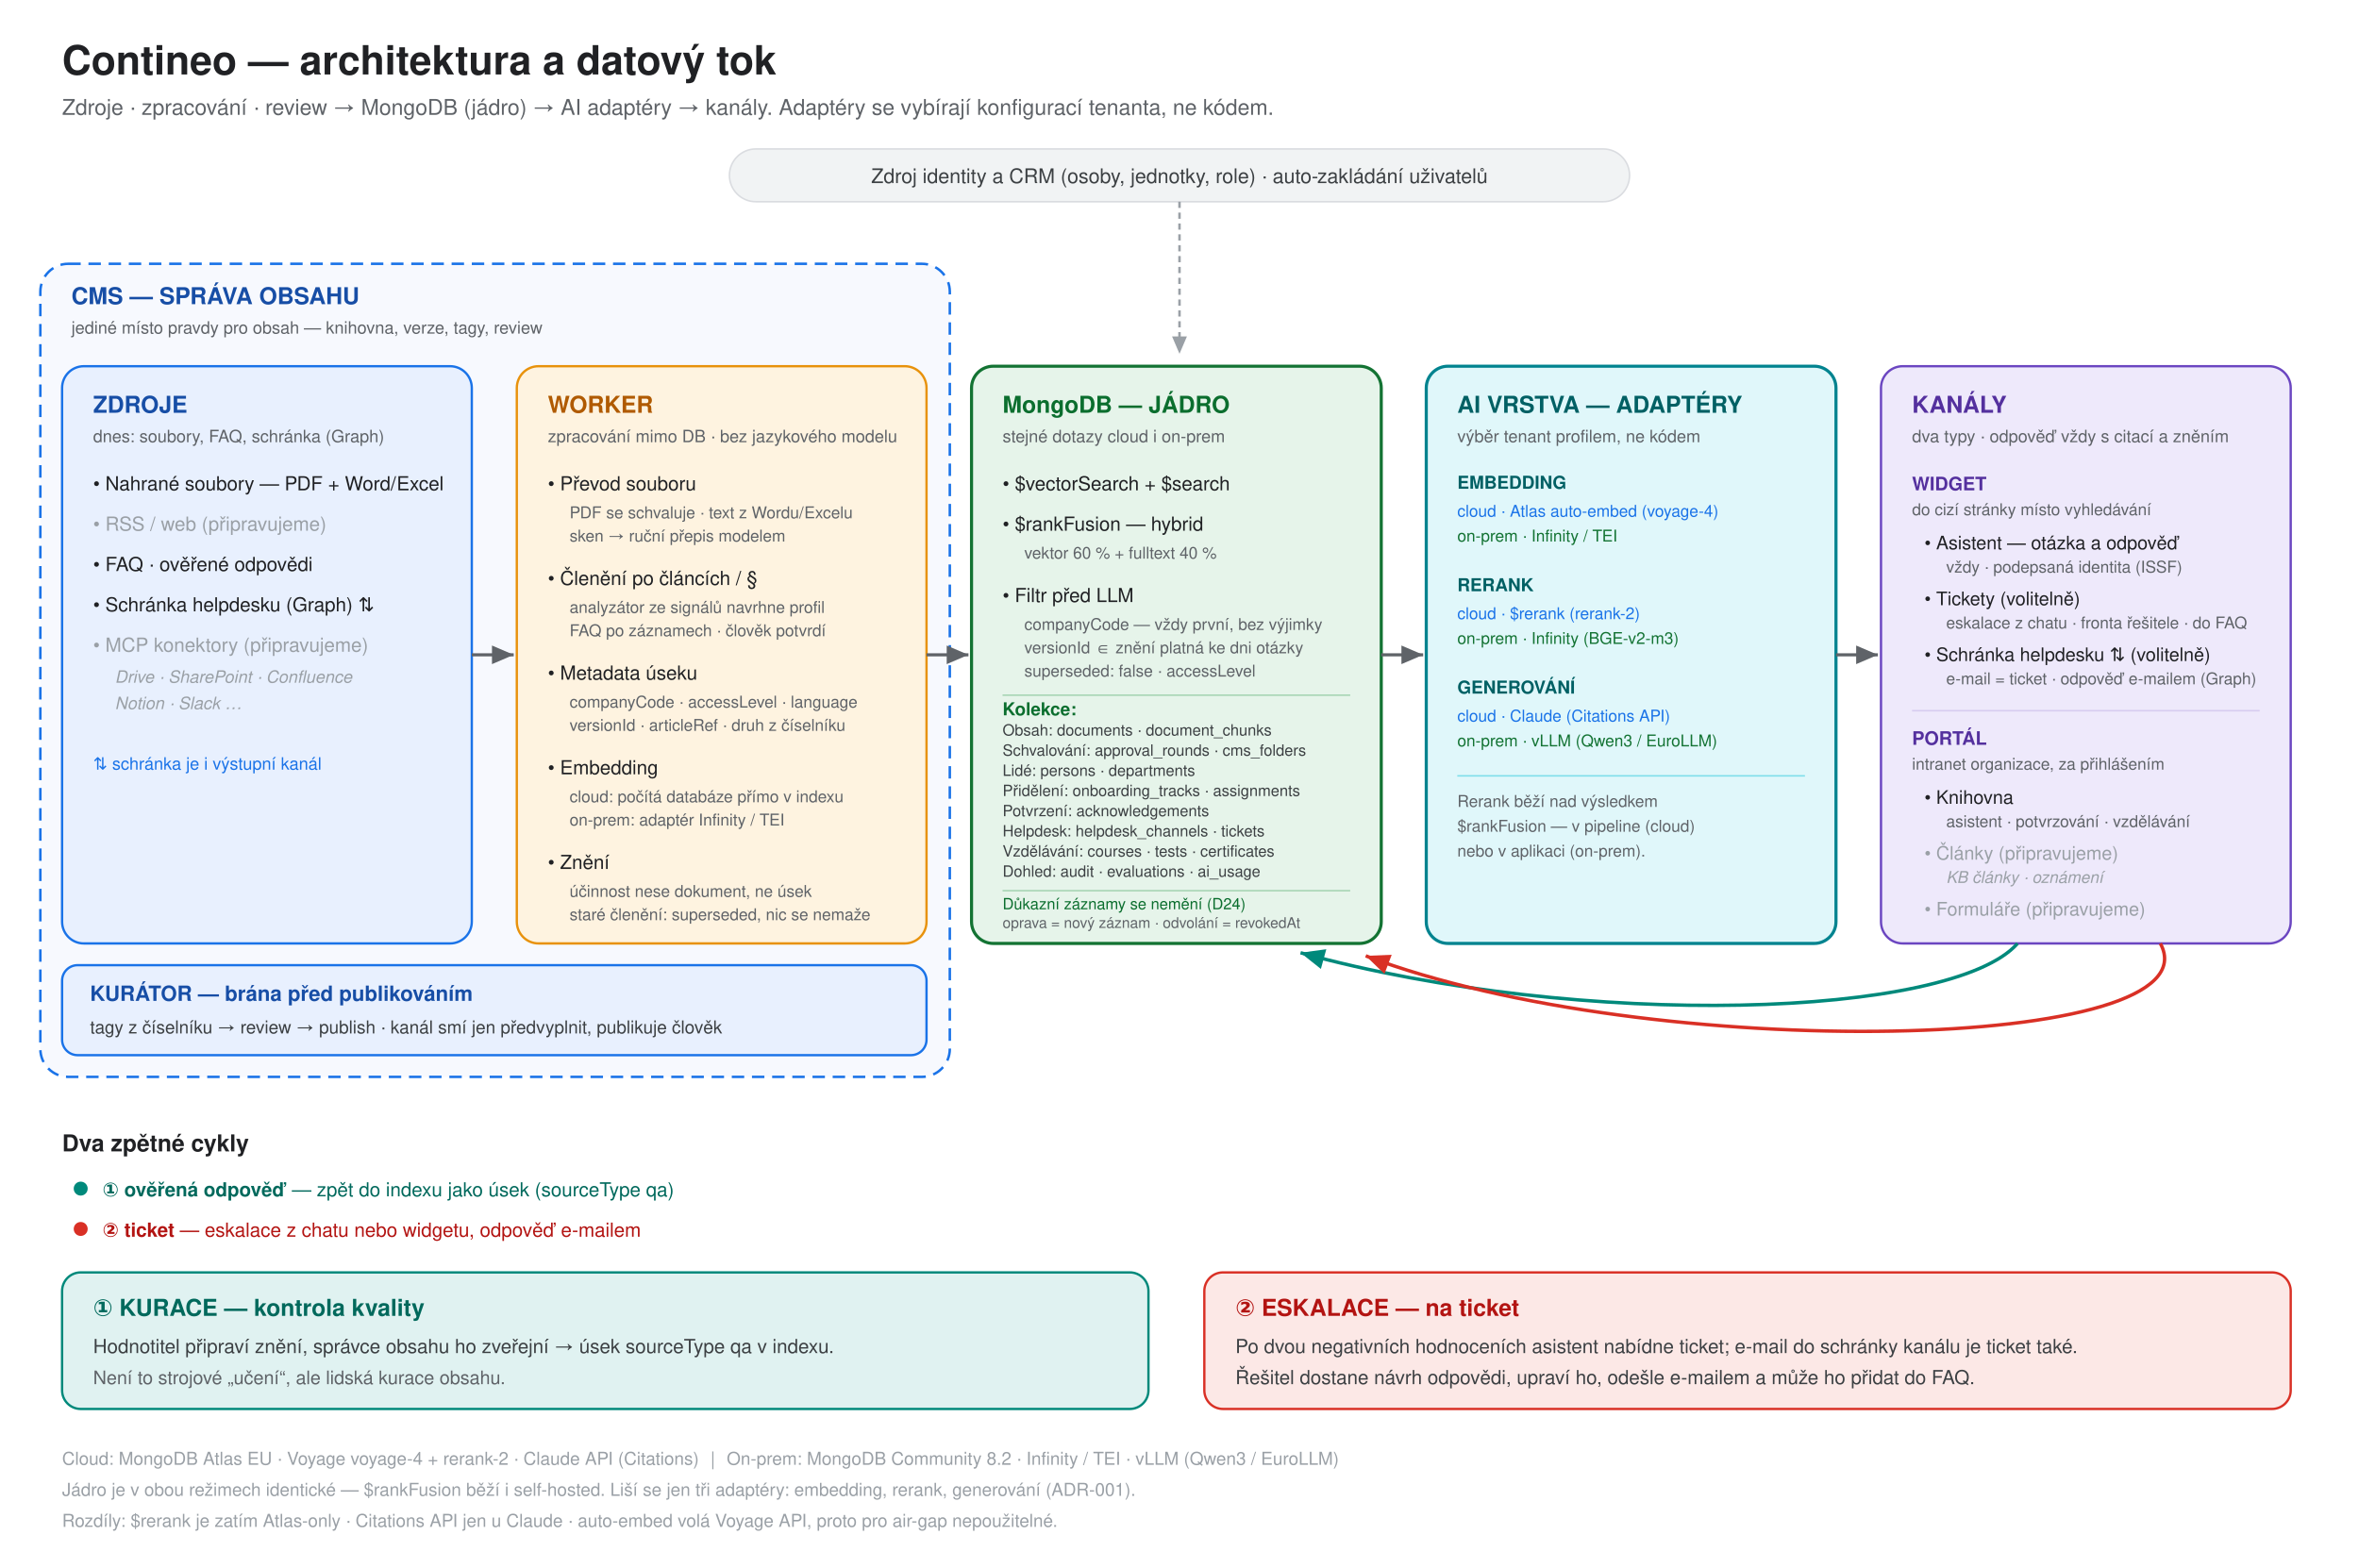
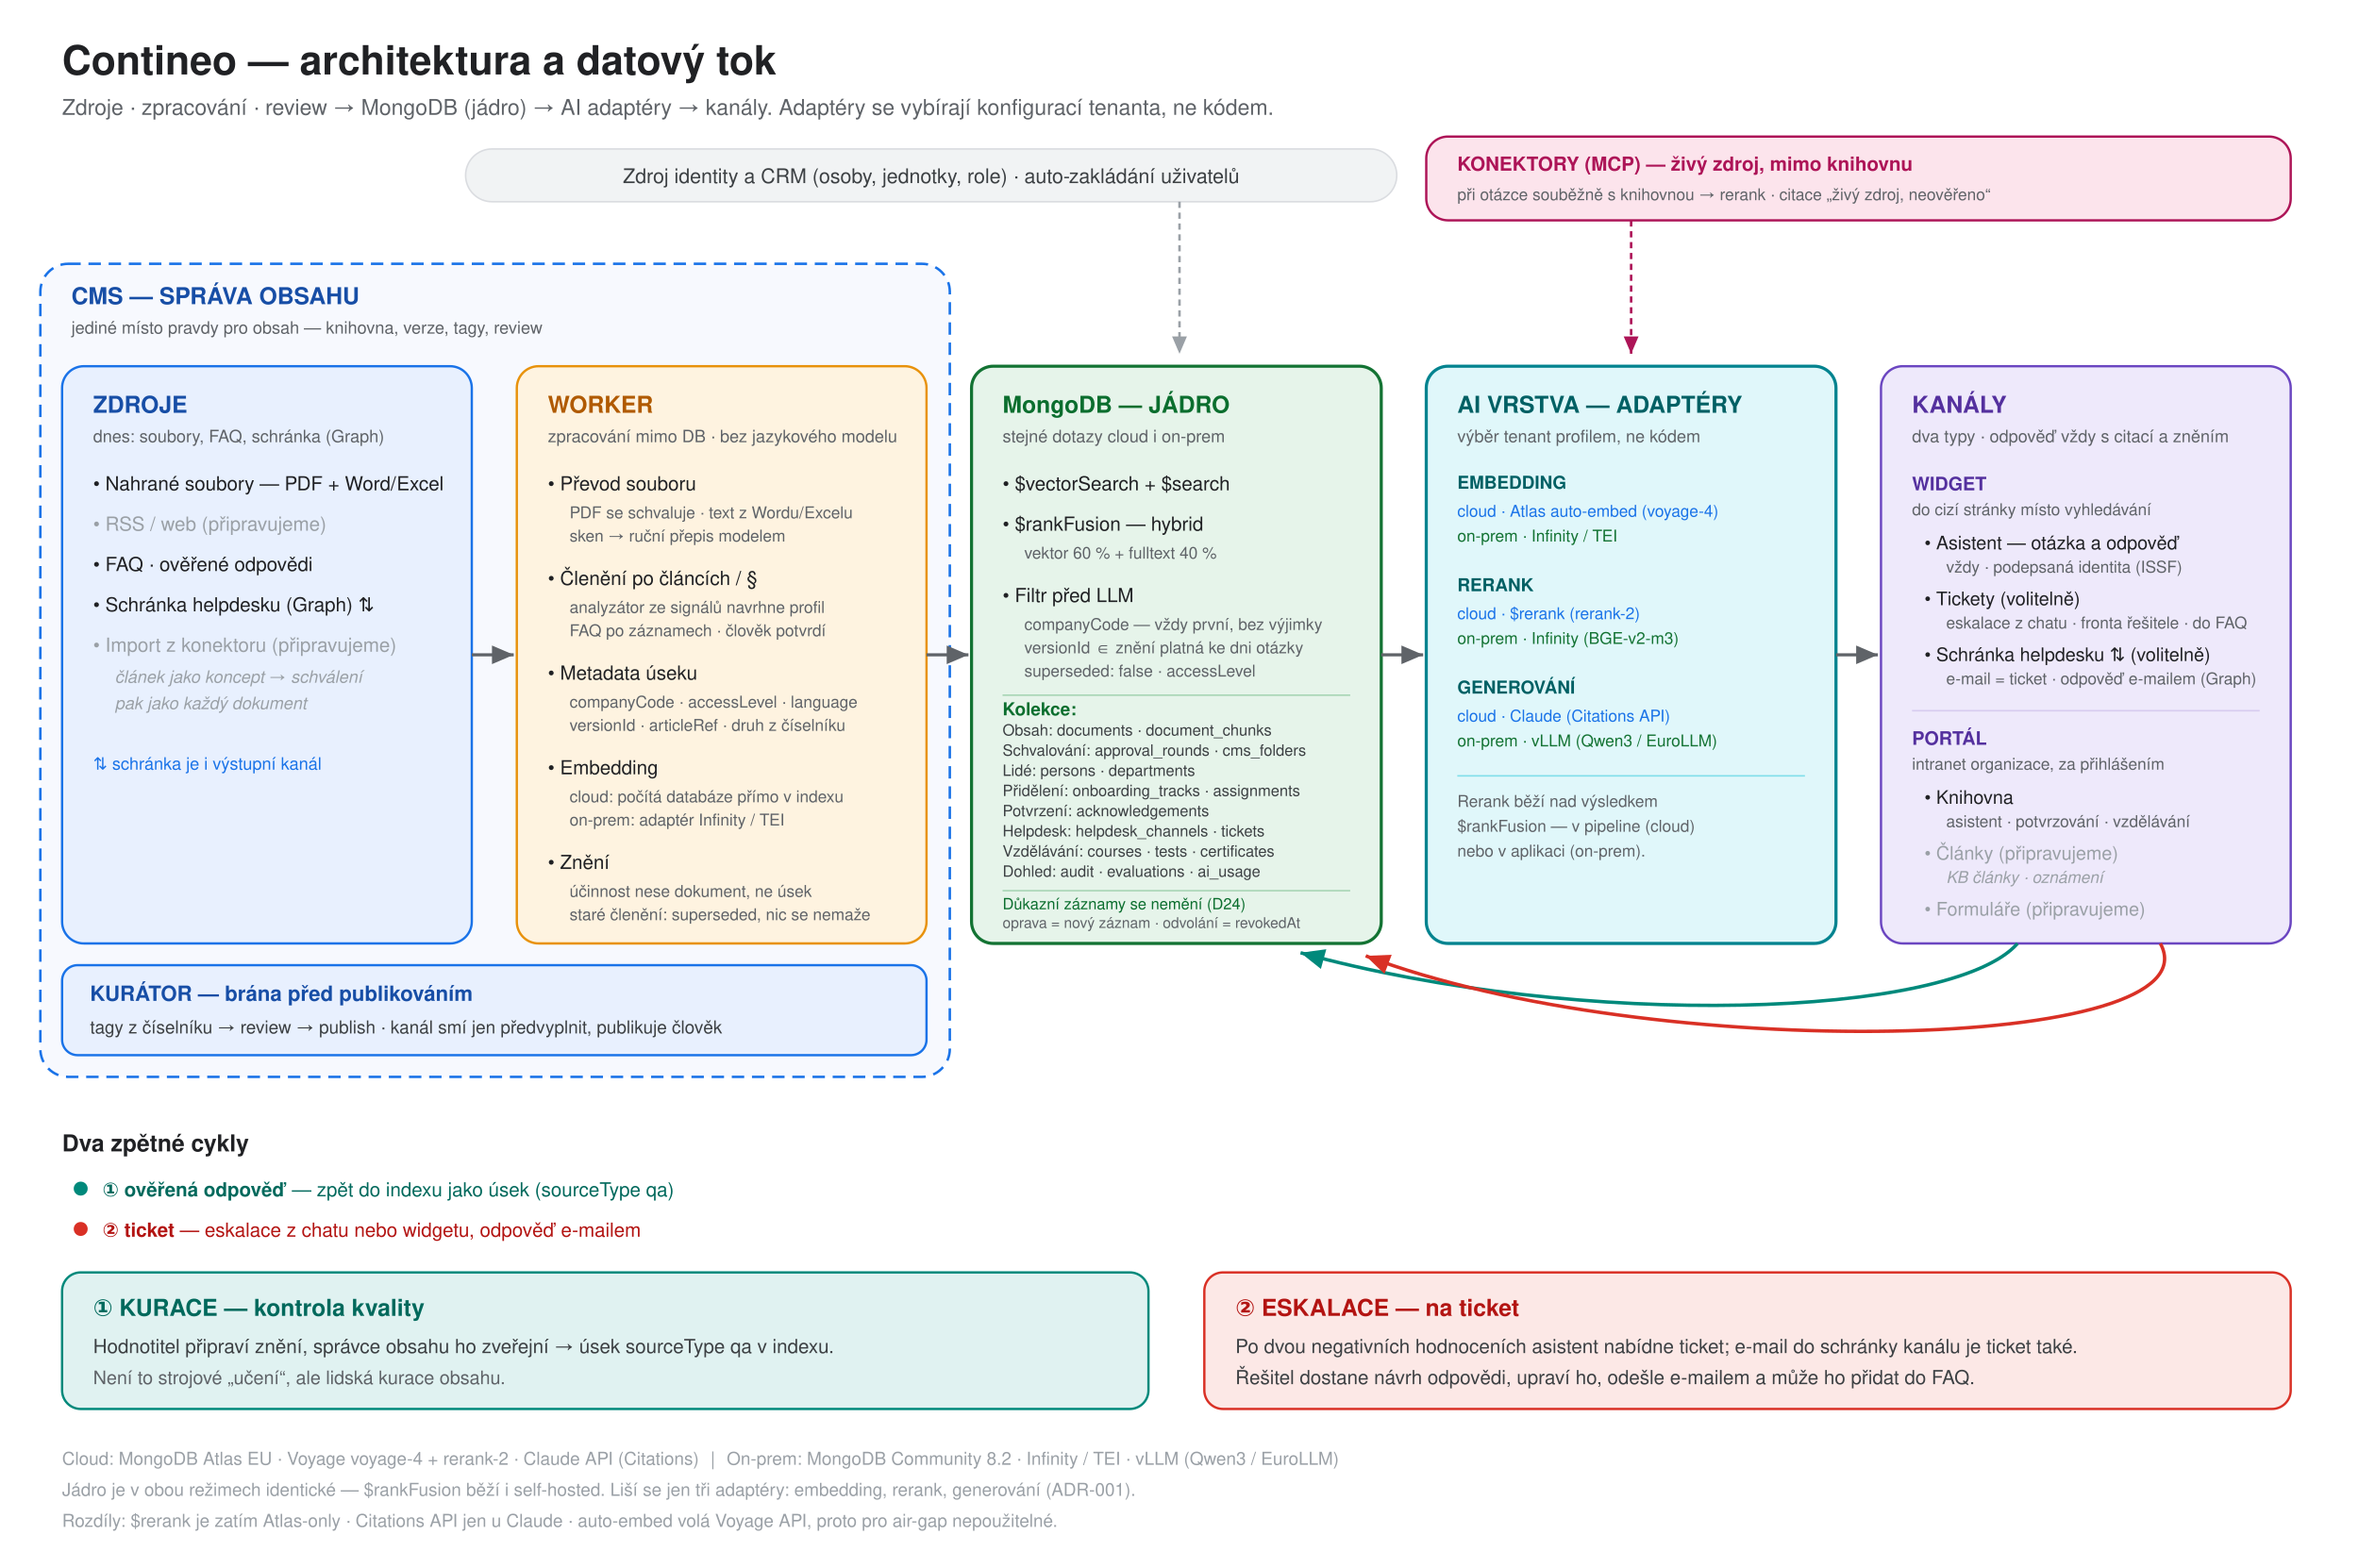
<svg xmlns="http://www.w3.org/2000/svg" viewBox="0 0 1520 1010" font-family="Helvetica Neue, Helvetica, Arial, sans-serif">
  <defs>
    <marker id="arrow" markerWidth="10" markerHeight="10" refX="7" refY="3" orient="auto" markerUnits="strokeWidth">
      <path d="M0,0 L7,3 L0,6 Z" fill="#5f6368" />
    </marker>
    <marker id="arrowTeal" markerWidth="10" markerHeight="10" refX="7" refY="3" orient="auto" markerUnits="strokeWidth">
      <path d="M0,0 L7,3 L0,6 Z" fill="#00897B" />
    </marker>
    <marker id="arrowRed" markerWidth="10" markerHeight="10" refX="7" refY="3" orient="auto" markerUnits="strokeWidth">
      <path d="M0,0 L7,3 L0,6 Z" fill="#D93025" />
    </marker>
    <marker id="arrowGray" markerWidth="10" markerHeight="10" refX="7" refY="3" orient="auto" markerUnits="strokeWidth">
      <path d="M0,0 L7,3 L0,6 Z" fill="#9aa0a6" />
    </marker>
+     <marker id="arrowPink" markerWidth="10" markerHeight="10" refX="7" refY="3" orient="auto" markerUnits="strokeWidth">
+       <path d="M0,0 L7,3 L0,6 Z" fill="#AD1457" />
+     </marker>
  </defs>
  <text x="40" y="48" font-size="26" font-weight="700" fill="#202124">Contineo — architektura a datový tok</text>
  <text x="40" y="74" font-size="14" fill="#5f6368">Zdroje · zpracování · review → MongoDB (jádro) → AI adaptéry → kanály. Adaptéry se vybírají konfigurací tenanta, ne kódem.</text>
-   <rect x="470" y="96" width="580" height="34" rx="17" fill="#F1F3F4" stroke="#dadce0" />
-   <text x="760" y="118" font-size="13" fill="#3c4043" text-anchor="middle">Zdroj identity a CRM (osoby, jednotky, role) · auto-zakládání uživatelů</text>
+   <rect x="300" y="96" width="600" height="34" rx="17" fill="#F1F3F4" stroke="#dadce0" />
+   <text x="600" y="118" font-size="13" fill="#3c4043" text-anchor="middle">Zdroj identity a CRM (osoby, jednotky, role) · auto-zakládání uživatelů</text>
  <path d="M760,130 L760,228" stroke="#9aa0a6" stroke-width="1.6" stroke-dasharray="4 3" marker-end="url(#arrowGray)" />
+   <rect x="919" y="88" width="557" height="54" rx="14" fill="#FCE4EC" stroke="#AD1457" stroke-width="1.5" />
+   <text x="939" y="110" font-size="12.5" font-weight="700" fill="#AD1457" textLength="293" lengthAdjust="spacingAndGlyphs">KONEKTORY (MCP) — živý zdroj, mimo knihovnu</text>
+   <text x="939" y="129" font-size="10.5" fill="#5f6368" textLength="348" lengthAdjust="spacingAndGlyphs">při otázce souběžně s knihovnou → rerank · citace „živý zdroj, neověřeno“</text>
+   <path d="M1051,142 L1051,228" stroke="#AD1457" stroke-width="1.6" stroke-dasharray="4 3" marker-end="url(#arrowPink)" />
  <rect x="26" y="170" width="586" height="524" rx="18" fill="#F7F9FE" stroke="#1A73E8" stroke-width="1.6" stroke-dasharray="8 5" />
  <text x="46" y="196" font-size="15" font-weight="700" fill="#174EA6" textLength="186" lengthAdjust="spacingAndGlyphs">CMS — SPRÁVA OBSAHU</text>
  <text x="46" y="215" font-size="11" fill="#5f6368" textLength="307" lengthAdjust="spacingAndGlyphs">jediné místo pravdy pro obsah — knihovna, verze, tagy, review</text>
  <rect x="40" y="236" width="264" height="372" rx="14" fill="#E8F0FE" stroke="#1A73E8" stroke-width="1.5" />
  <text x="60" y="266" font-size="15" font-weight="700" fill="#174EA6" textLength="61" lengthAdjust="spacingAndGlyphs">ZDROJE</text>
  <text x="60" y="285" font-size="11" fill="#5f6368" textLength="187" lengthAdjust="spacingAndGlyphs">dnes: soubory, FAQ, schránka (Graph)</text>
  <g font-size="12.5" fill="#202124">
    <text x="60" y="316" textLength="226" lengthAdjust="spacingAndGlyphs">• Nahrané soubory — PDF + Word/Excel</text>
    <text x="60" y="342" fill="#9aa0a6" textLength="150" lengthAdjust="spacingAndGlyphs">• RSS / web (připravujeme)</text>
-     <text x="60" y="368">• FAQ · ověřené odpovědi</text>
+     <text x="60" y="368" textLength="143" lengthAdjust="spacingAndGlyphs">• FAQ · ověřené odpovědi</text>
    <text x="60" y="394" textLength="182" lengthAdjust="spacingAndGlyphs">• Schránka helpdesku (Graph) ⇅</text>
-     <text x="60" y="420" fill="#9aa0a6" textLength="177" lengthAdjust="spacingAndGlyphs">• MCP konektory (připravujeme)</text>
-     <text x="74" y="440" font-size="11" fill="#9aa0a6" font-style="italic" textLength="153" lengthAdjust="spacingAndGlyphs">Drive · SharePoint · Confluence</text>
-     <text x="74" y="457" font-size="11" fill="#9aa0a6" font-style="italic" textLength="82" lengthAdjust="spacingAndGlyphs">Notion · Slack …</text>
+     <text x="60" y="420" fill="#9aa0a6" textLength="196" lengthAdjust="spacingAndGlyphs">• Import z konektoru (připravujeme)</text>
+     <text x="74" y="440" font-size="11" fill="#9aa0a6" font-style="italic" textLength="159" lengthAdjust="spacingAndGlyphs">článek jako koncept → schválení</text>
+     <text x="74" y="457" font-size="11" fill="#9aa0a6" font-style="italic" textLength="123" lengthAdjust="spacingAndGlyphs">pak jako každý dokument</text>
  </g>
  <text x="60" y="496" font-size="11" fill="#1A73E8" textLength="149" lengthAdjust="spacingAndGlyphs">⇅ schránka je i výstupní kanál</text>
  <rect x="333" y="236" width="264" height="372" rx="14" fill="#FEF3E0" stroke="#E8920C" stroke-width="1.5" />
  <text x="353" y="266" font-size="15" font-weight="700" fill="#B05A00" textLength="68" lengthAdjust="spacingAndGlyphs">WORKER</text>
  <text x="353" y="285" font-size="11" fill="#5f6368" textLength="227" lengthAdjust="spacingAndGlyphs">zpracování mimo DB · bez jazykového modelu</text>
  <g font-size="12.5" fill="#202124">
    <text x="353" y="316" textLength="97" lengthAdjust="spacingAndGlyphs">• Převod souboru</text>
    <text x="367" y="334" font-size="10.5" fill="#5f6368" textLength="183" lengthAdjust="spacingAndGlyphs">PDF se schvaluje · text z Wordu/Excelu</text>
    <text x="367" y="349" font-size="10.5" fill="#5f6368" textLength="140" lengthAdjust="spacingAndGlyphs">sken → ruční přepis modelem</text>
    <text x="353" y="377" textLength="136" lengthAdjust="spacingAndGlyphs">• Členění po článcích / §</text>
    <text x="367" y="395" font-size="10.5" fill="#5f6368" textLength="165" lengthAdjust="spacingAndGlyphs">analyzátor ze signálů navrhne profil</text>
    <text x="367" y="410" font-size="10.5" fill="#5f6368" textLength="166" lengthAdjust="spacingAndGlyphs">FAQ po záznamech · člověk potvrdí</text>
    <text x="353" y="438" textLength="98" lengthAdjust="spacingAndGlyphs">• Metadata úseku</text>
    <text x="367" y="456" font-size="10.5" fill="#5f6368" textLength="187" lengthAdjust="spacingAndGlyphs">companyCode · accessLevel · language</text>
    <text x="367" y="471" font-size="10.5" fill="#5f6368" textLength="178" lengthAdjust="spacingAndGlyphs">versionId · articleRef · druh z číselníku</text>
    <text x="353" y="499" textLength="72" lengthAdjust="spacingAndGlyphs">• Embedding</text>
    <text x="367" y="517" font-size="10.5" fill="#5f6368" textLength="180" lengthAdjust="spacingAndGlyphs">cloud: počítá databáze přímo v indexu</text>
    <text x="367" y="532" font-size="10.5" fill="#5f6368" textLength="140" lengthAdjust="spacingAndGlyphs">on-prem: adaptér Infinity / TEI</text>
    <text x="353" y="560" textLength="39" lengthAdjust="spacingAndGlyphs">• Znění</text>
    <text x="367" y="578" font-size="10.5" fill="#5f6368" textLength="158" lengthAdjust="spacingAndGlyphs">účinnost nese dokument, ne úsek</text>
    <text x="367" y="593" font-size="10.5" fill="#5f6368" textLength="194" lengthAdjust="spacingAndGlyphs">staré členění: superseded, nic se nemaže</text>
  </g>
  <rect x="40" y="622" width="557" height="58" rx="10" fill="#E8F0FE" stroke="#1A73E8" stroke-width="1.5" />
  <text x="58" y="645" font-size="13.5" font-weight="700" fill="#174EA6" textLength="248" lengthAdjust="spacingAndGlyphs">KURÁTOR — brána před publikováním</text>
  <text x="58" y="666" font-size="11.5" fill="#3c4043" textLength="410" lengthAdjust="spacingAndGlyphs">tagy z číselníku → review → publish · kanál smí jen předvyplnit, publikuje člověk</text>
  <rect x="626" y="236" width="264" height="372" rx="14" fill="#E6F4EA" stroke="#137333" stroke-width="2" />
  <text x="646" y="266" font-size="15" font-weight="700" fill="#0B6E2E" textLength="147" lengthAdjust="spacingAndGlyphs">MongoDB — JÁDRO</text>
  <text x="646" y="285" font-size="11" fill="#5f6368" textLength="146" lengthAdjust="spacingAndGlyphs">stejné dotazy cloud i on-prem</text>
  <g font-size="12.5" fill="#202124">
    <text x="646" y="316" textLength="148" lengthAdjust="spacingAndGlyphs">• $vectorSearch + $search</text>
    <text x="646" y="342" textLength="131" lengthAdjust="spacingAndGlyphs">• $rankFusion — hybrid</text>
    <text x="660" y="360" font-size="10.5" fill="#5f6368" textLength="129" lengthAdjust="spacingAndGlyphs">vektor 60 % + fulltext 40 %</text>
    <text x="646" y="388" textLength="86" lengthAdjust="spacingAndGlyphs">• Filtr před LLM</text>
    <text x="660" y="406" font-size="10.5" fill="#5f6368" textLength="194" lengthAdjust="spacingAndGlyphs">companyCode — vždy první, bez výjimky</text>
    <text x="660" y="421" font-size="10.5" fill="#5f6368" textLength="176" lengthAdjust="spacingAndGlyphs">versionId ∈ znění platná ke dni otázky</text>
    <text x="660" y="436" font-size="10.5" fill="#5f6368" textLength="150" lengthAdjust="spacingAndGlyphs">superseded: false · accessLevel</text>
  </g>
  <line x1="646" y1="448" x2="870" y2="448" stroke="#A8D5B5" stroke-width="1" />
  <text x="646" y="461" font-size="11.5" fill="#0B6E2E" font-weight="600" textLength="48" lengthAdjust="spacingAndGlyphs">Kolekce:</text>
  <text x="646" y="474" font-size="10" fill="#3c4043" textLength="176" lengthAdjust="spacingAndGlyphs">Obsah: documents · document_chunks</text>
  <text x="646" y="487" font-size="10" fill="#3c4043" textLength="197" lengthAdjust="spacingAndGlyphs">Schvalování: approval_rounds · cms_folders</text>
  <text x="646" y="500" font-size="10" fill="#3c4043" textLength="126" lengthAdjust="spacingAndGlyphs">Lidé: persons · departments</text>
  <text x="646" y="513" font-size="10" fill="#3c4043" textLength="192" lengthAdjust="spacingAndGlyphs">Přidělení: onboarding_tracks · assignments</text>
  <text x="646" y="526" font-size="10" fill="#3c4043" textLength="134" lengthAdjust="spacingAndGlyphs">Potvrzení: acknowledgements</text>
  <text x="646" y="539" font-size="10" fill="#3c4043" textLength="171" lengthAdjust="spacingAndGlyphs">Helpdesk: helpdesk_channels · tickets</text>
  <text x="646" y="552" font-size="10" fill="#3c4043" textLength="176" lengthAdjust="spacingAndGlyphs">Vzdělávání: courses · tests · certificates</text>
  <text x="646" y="565" font-size="10" fill="#3c4043" textLength="167" lengthAdjust="spacingAndGlyphs">Dohled: audit · evaluations · ai_usage</text>
  <line x1="646" y1="574" x2="870" y2="574" stroke="#A8D5B5" stroke-width="1" />
  <text x="646" y="586" font-size="10" fill="#0B6E2E" textLength="153" lengthAdjust="spacingAndGlyphs">Důkazní záznamy se nemění (D24)</text>
  <text x="646" y="598" font-size="9.5" fill="#5f6368" textLength="194" lengthAdjust="spacingAndGlyphs">oprava = nový záznam · odvolání = revokedAt</text>
  <rect x="919" y="236" width="264" height="372" rx="14" fill="#E0F7FA" stroke="#00838F" stroke-width="2" />
  <text x="939" y="266" font-size="15" font-weight="700" fill="#006064" textLength="181" lengthAdjust="spacingAndGlyphs">AI VRSTVA — ADAPTÉRY</text>
  <text x="939" y="285" font-size="11" fill="#5f6368" textLength="159" lengthAdjust="spacingAndGlyphs">výběr tenant profilem, ne kódem</text>
  <text x="939" y="315" font-size="11.5" font-weight="700" fill="#006064" textLength="71" lengthAdjust="spacingAndGlyphs">EMBEDDING</text>
  <text x="939" y="333" font-size="10.5" fill="#1A73E8" textLength="171" lengthAdjust="spacingAndGlyphs">cloud · Atlas auto-embed (voyage-4)</text>
  <text x="939" y="349" font-size="10.5" fill="#137333" textLength="104" lengthAdjust="spacingAndGlyphs">on-prem · Infinity / TEI</text>
  <text x="939" y="381" font-size="11.5" font-weight="700" fill="#006064" textLength="49" lengthAdjust="spacingAndGlyphs">RERANK</text>
  <text x="939" y="399" font-size="10.5" fill="#1A73E8" textLength="118" lengthAdjust="spacingAndGlyphs">cloud · $rerank (rerank-2)</text>
  <text x="939" y="415" font-size="10.5" fill="#137333" textLength="144" lengthAdjust="spacingAndGlyphs">on-prem · Infinity (BGE-v2-m3)</text>
  <text x="939" y="447" font-size="11.5" font-weight="700" fill="#006064" textLength="76" lengthAdjust="spacingAndGlyphs">GENEROVÁNÍ</text>
  <text x="939" y="465" font-size="10.5" fill="#1A73E8" textLength="137" lengthAdjust="spacingAndGlyphs">cloud · Claude (Citations API)</text>
  <text x="939" y="481" font-size="10.5" fill="#137333" textLength="168" lengthAdjust="spacingAndGlyphs">on-prem · vLLM (Qwen3 / EuroLLM)</text>
  <line x1="939" y1="500" x2="1163" y2="500" stroke="#80DEEA" stroke-width="1" />
  <text x="939" y="520" font-size="10.5" fill="#5f6368" textLength="129" lengthAdjust="spacingAndGlyphs">Rerank běží nad výsledkem</text>
  <text x="939" y="536" font-size="10.5" fill="#5f6368" textLength="153" lengthAdjust="spacingAndGlyphs">$rankFusion — v pipeline (cloud)</text>
  <text x="939" y="552" font-size="10.5" fill="#5f6368" textLength="122" lengthAdjust="spacingAndGlyphs">nebo v aplikaci (on-prem).</text>
  <rect x="1212" y="236" width="264" height="372" rx="14" fill="#EEE9FB" stroke="#6B46C1" stroke-width="1.5" />
  <text x="1232" y="266" font-size="15" font-weight="700" fill="#54309E" textLength="60" lengthAdjust="spacingAndGlyphs">KANÁLY</text>
  <text x="1232" y="285" font-size="11" fill="#5f6368" textLength="206" lengthAdjust="spacingAndGlyphs">dva typy · odpověď vždy s citací a zněním</text>
  <text x="1232" y="316" font-size="12" font-weight="700" fill="#54309E" textLength="48" lengthAdjust="spacingAndGlyphs">WIDGET</text>
  <text x="1232" y="332" font-size="10.5" fill="#5f6368" textLength="155" lengthAdjust="spacingAndGlyphs">do cizí stránky místo vyhledávání</text>
  <text x="1240" y="354" font-size="12" fill="#202124" textLength="166" lengthAdjust="spacingAndGlyphs">• Asistent — otázka a odpověď</text>
  <text x="1254" y="369" font-size="10.5" fill="#5f6368" textLength="151" lengthAdjust="spacingAndGlyphs">vždy · podepsaná identita (ISSF)</text>
  <text x="1240" y="390" font-size="12" fill="#202124" textLength="100" lengthAdjust="spacingAndGlyphs">• Tickety (volitelně)</text>
  <text x="1254" y="405" font-size="10.5" fill="#5f6368" textLength="195" lengthAdjust="spacingAndGlyphs">eskalace z chatu · fronta řešitele · do FAQ</text>
  <text x="1240" y="426" font-size="12" fill="#202124" textLength="186" lengthAdjust="spacingAndGlyphs">• Schránka helpdesku ⇅ (volitelně)</text>
  <text x="1254" y="441" font-size="10.5" fill="#5f6368" textLength="201" lengthAdjust="spacingAndGlyphs">e-mail = ticket · odpověď e-mailem (Graph)</text>
  <line x1="1232" y1="458" x2="1456" y2="458" stroke="#D7CCF0" stroke-width="1" />
  <text x="1232" y="480" font-size="12" font-weight="700" fill="#54309E" textLength="48" lengthAdjust="spacingAndGlyphs">PORTÁL</text>
  <text x="1232" y="496" font-size="10.5" fill="#5f6368" textLength="163" lengthAdjust="spacingAndGlyphs">intranet organizace, za přihlášením</text>
  <text x="1240" y="518" font-size="12" fill="#202124" textLength="58" lengthAdjust="spacingAndGlyphs">• Knihovna</text>
  <text x="1254" y="533" font-size="10.5" fill="#5f6368" textLength="158" lengthAdjust="spacingAndGlyphs">asistent · potvrzování · vzdělávání</text>
  <text x="1240" y="554" font-size="12" fill="#9aa0a6" textLength="124" lengthAdjust="spacingAndGlyphs">• Články (připravujeme)</text>
  <text x="1254" y="569" font-size="10.5" fill="#9aa0a6" font-style="italic" textLength="100" lengthAdjust="spacingAndGlyphs">KB články · oznámení</text>
  <text x="1240" y="590" font-size="12" fill="#9aa0a6" textLength="141" lengthAdjust="spacingAndGlyphs">• Formuláře (připravujeme)</text>
  <path d="M304,422 L331,422" stroke="#5f6368" stroke-width="2" marker-end="url(#arrow)" />
  <path d="M597,422 L624,422" stroke="#5f6368" stroke-width="2" marker-end="url(#arrow)" />
  <path d="M890,422 L917,422" stroke="#5f6368" stroke-width="2" marker-end="url(#arrow)" />
  <path d="M1183,422 L1210,422" stroke="#5f6368" stroke-width="2" marker-end="url(#arrow)" />
  <path d="M1300,608 C1258,656 1020,664 838,614" fill="none" stroke="#00897B" stroke-width="2.2" marker-end="url(#arrowTeal)" />
  <path d="M1392,608 C1430,678 1064,686 880,616" fill="none" stroke="#D93025" stroke-width="2.2" marker-end="url(#arrowRed)" />
  <text x="40" y="742" font-size="15" font-weight="700" fill="#202124">Dva zpětné cykly</text>
  <circle cx="52" cy="766" r="4.5" fill="#00897B" />
  <text x="66" y="771" font-size="12.5" fill="#00695C">
    <tspan font-weight="700">① ověřená odpověď</tspan> — zpět do indexu jako úsek (sourceType qa)</text>
  <circle cx="52" cy="792" r="4.5" fill="#D93025" />
  <text x="66" y="797" font-size="12.5" fill="#B31412">
    <tspan font-weight="700">② ticket</tspan> — eskalace z chatu nebo widgetu, odpověď e-mailem</text>
  <rect x="40" y="820" width="700" height="88" rx="12" fill="#E0F2F1" stroke="#00897B" stroke-width="1.5" />
  <text x="60" y="848" font-size="15" font-weight="700" fill="#00695C" textLength="216" lengthAdjust="spacingAndGlyphs">① KURACE — kontrola kvality</text>
  <text x="60" y="872" font-size="12.5" fill="#3c4043" textLength="480" lengthAdjust="spacingAndGlyphs">Hodnotitel připraví znění, správce obsahu ho zveřejní → úsek sourceType qa v indexu.</text>
  <text x="60" y="892" font-size="12" fill="#5f6368" textLength="269" lengthAdjust="spacingAndGlyphs">Není to strojové „učení“, ale lidská kurace obsahu.</text>
  <rect x="776" y="820" width="700" height="88" rx="12" fill="#FCE8E6" stroke="#D93025" stroke-width="1.5" />
  <text x="796" y="848" font-size="15" font-weight="700" fill="#B31412" textLength="185" lengthAdjust="spacingAndGlyphs">② ESKALACE — na ticket</text>
  <text x="796" y="872" font-size="12.5" fill="#3c4043" textLength="551" lengthAdjust="spacingAndGlyphs">Po dvou negativních hodnoceních asistent nabídne ticket; e-mail do schránky kanálu je ticket také.</text>
  <text x="796" y="892" font-size="12.5" fill="#3c4043" textLength="481" lengthAdjust="spacingAndGlyphs">Řešitel dostane návrh odpovědi, upraví ho, odešle e-mailem a může ho přidat do FAQ.</text>
  <text x="40" y="944" font-size="11.5" fill="#9aa0a6">Cloud: MongoDB Atlas EU · Voyage voyage-4 + rerank-2 · Claude API (Citations)  │  On-prem: MongoDB Community 8.2 · Infinity / TEI · vLLM (Qwen3 / EuroLLM)</text>
  <text x="40" y="964" font-size="11.5" fill="#9aa0a6">Jádro je v obou režimech identické — $rankFusion běží i self-hosted. Liší se jen tři adaptéry: embedding, rerank, generování (ADR-001).</text>
  <text x="40" y="984" font-size="11.5" fill="#9aa0a6">Rozdíly: $rerank je zatím Atlas-only · Citations API jen u Claude · auto-embed volá Voyage API, proto pro air-gap nepoužitelné.</text>
</svg>
